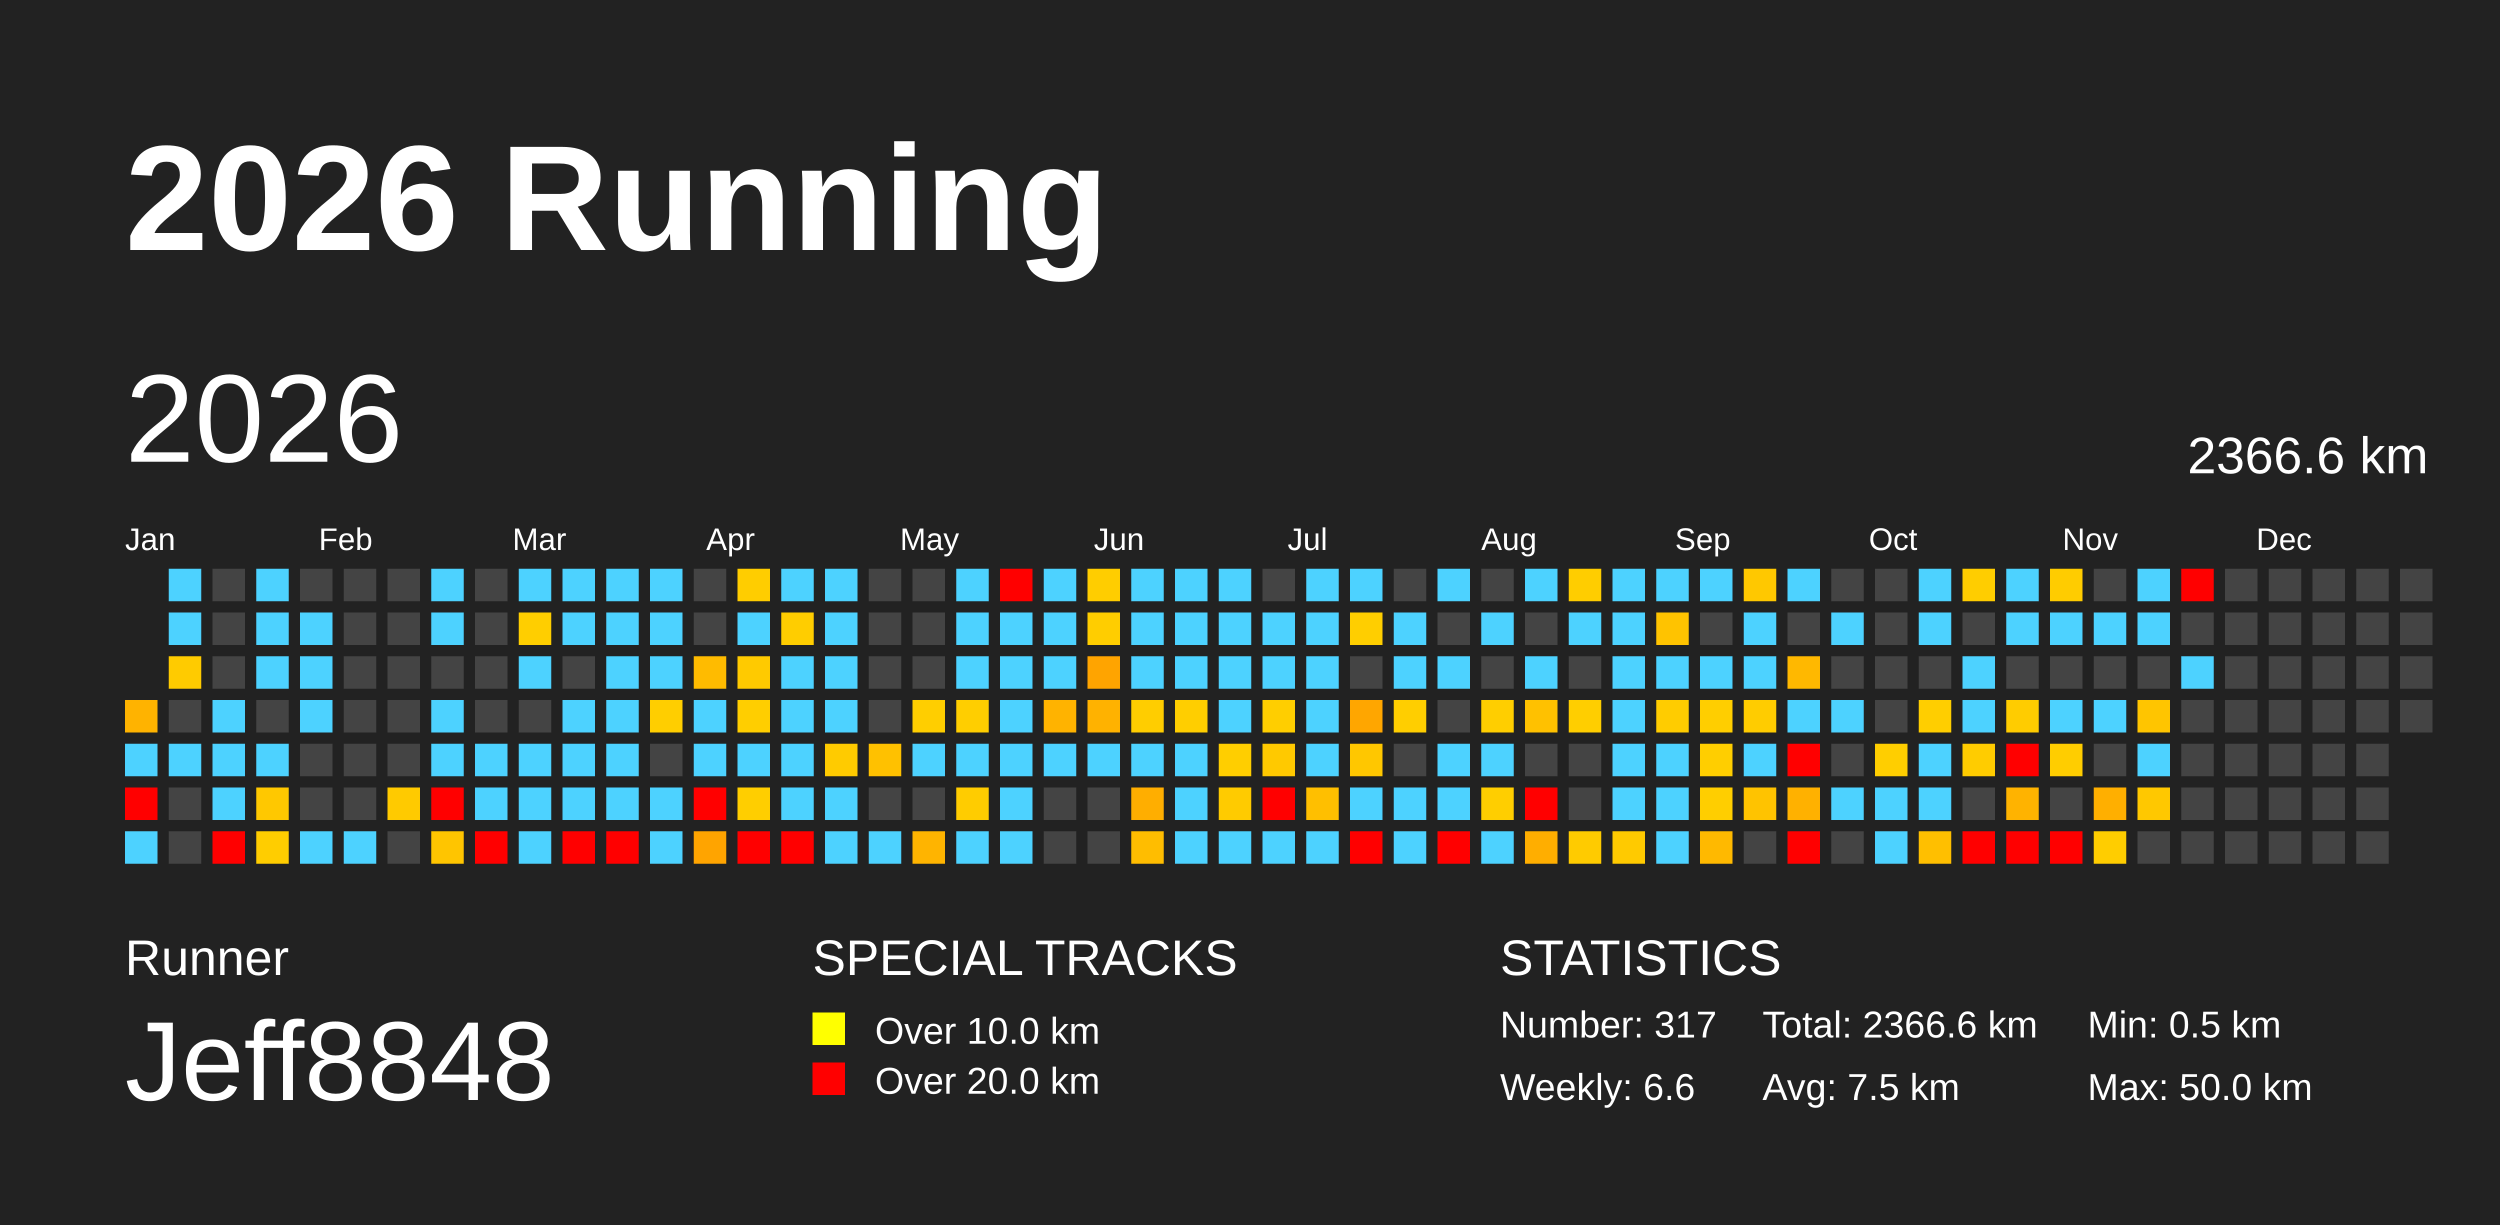
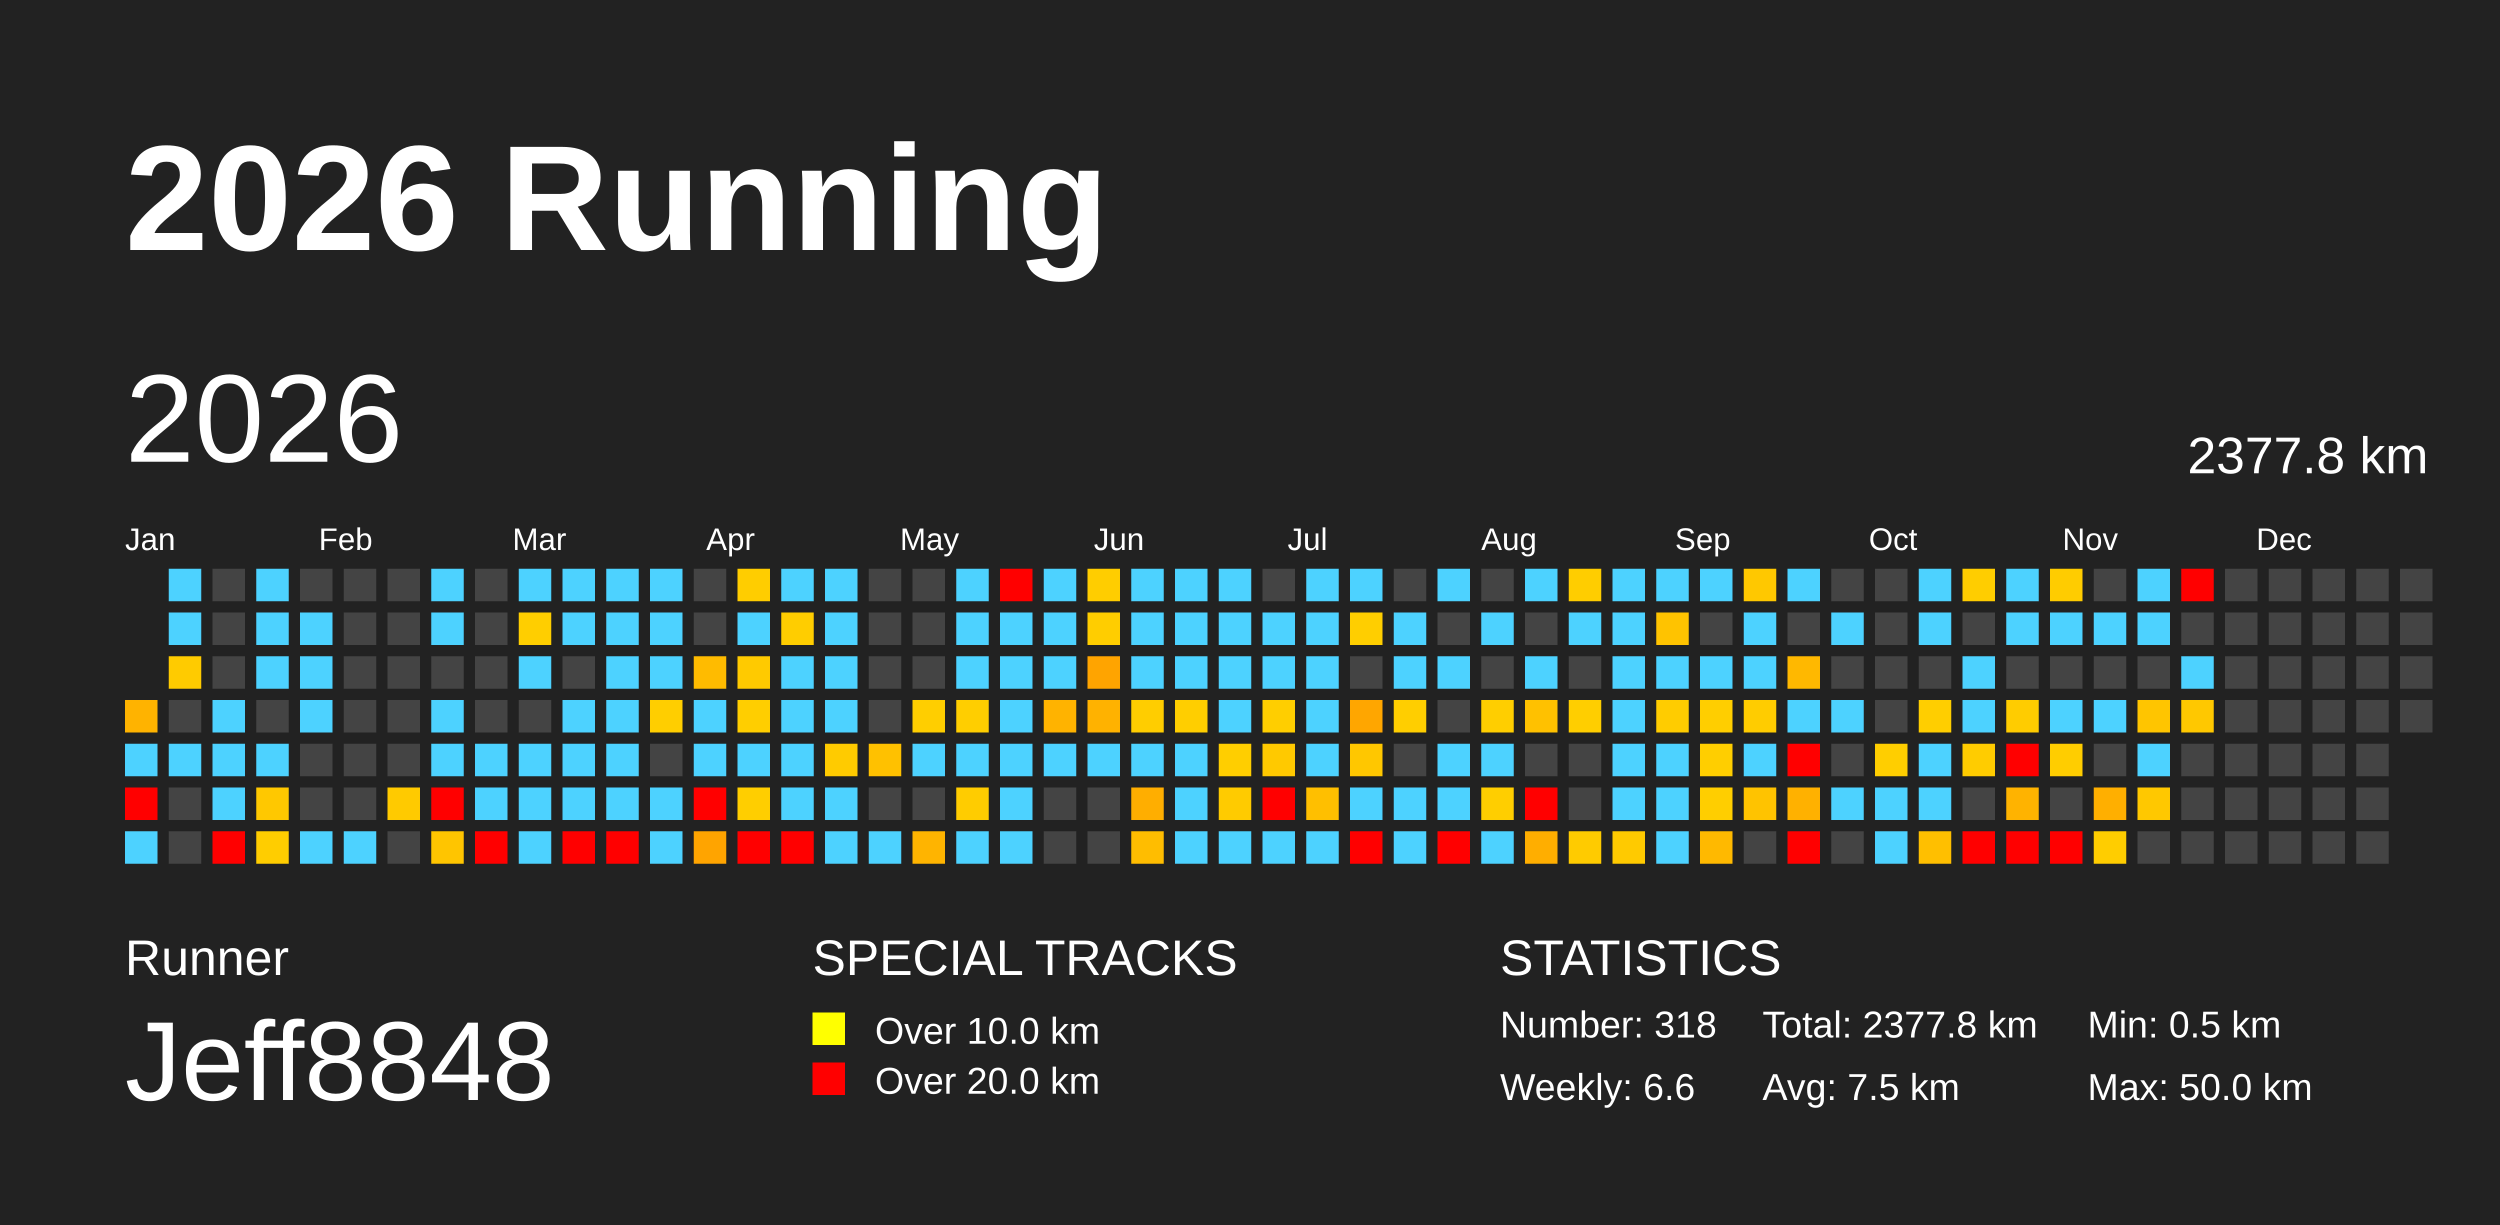
<svg xmlns="http://www.w3.org/2000/svg" baseProfile="full" height="98mm" version="1.1" viewBox="0,0,200,98" width="200mm">
  <defs />
  <rect fill="#222222" height="98" width="200" x="0" y="0" />
  <text fill="#FFFFFF" style="font-size:12px; font-family:Arial; font-weight:bold;" x="10" y="20">2026 Running</text>
  <text fill="#FFFFFF" style="font-size:4px; font-family:Arial" x="10" y="78">Runner</text>
  <text fill="#FFFFFF" style="font-size:9px; font-family:Arial" x="10" y="88">Jeff8848</text>
  <text fill="#FFFFFF" style="font-size:4px; font-family:Arial" x="65" y="78">SPECIAL TRACKS</text>
  <rect fill="yellow" height="2.6" width="2.6" x="65" y="81" />
  <text fill="#FFFFFF" style="font-size:3px; font-family:Arial" x="70" y="83.5">Over 10.0 km</text>
  <rect fill="red" height="2.6" width="2.6" x="65" y="85" />
  <text fill="#FFFFFF" style="font-size:3px; font-family:Arial" x="70" y="87.5">Over 20.0 km</text>
  <text fill="#FFFFFF" style="font-size:4px; font-family:Arial" x="120" y="78">STATISTICS</text>
-   <text fill="#FFFFFF" style="font-size:3px; font-family:Arial" x="120" y="83">Number: 317</text>
+   <text fill="#FFFFFF" style="font-size:3px; font-family:Arial" x="120" y="83">Number: 318</text>
  <text fill="#FFFFFF" style="font-size:3px; font-family:Arial" x="120" y="88">Weekly: 6.6</text>
-   <text fill="#FFFFFF" style="font-size:3px; font-family:Arial" x="141" y="83">Total: 2366.6 km</text>
+   <text fill="#FFFFFF" style="font-size:3px; font-family:Arial" x="141" y="83">Total: 2377.8 km</text>
  <text fill="#FFFFFF" style="font-size:3px; font-family:Arial" x="141" y="88">Avg: 7.5 km</text>
  <text fill="#FFFFFF" style="font-size:3px; font-family:Arial" x="167" y="83">Min: 0.5 km</text>
  <text fill="#FFFFFF" style="font-size:3px; font-family:Arial" x="167" y="88">Max: 50.0 km</text>
  <text dominant-baseline="hanging" fill="#FFFFFF" style="font-size:10.0px; font-family:Arial;" x="10" y="30">2026</text>
-   <text dominant-baseline="hanging" fill="#FFFFFF" style="font-size:4.125px; font-family:Arial;" x="175" y="35">2366.6 km</text>
+   <text dominant-baseline="hanging" fill="#FFFFFF" style="font-size:4.125px; font-family:Arial;" x="175" y="35">2377.8 km</text>
  <text fill="#FFFFFF" style="font-size:2.5px; font-family:Arial" x="10.0" y="44">Jan</text>
  <text fill="#FFFFFF" style="font-size:2.5px; font-family:Arial" x="25.5" y="44">Feb</text>
  <text fill="#FFFFFF" style="font-size:2.5px; font-family:Arial" x="41.0" y="44">Mar</text>
  <text fill="#FFFFFF" style="font-size:2.5px; font-family:Arial" x="56.5" y="44">Apr</text>
  <text fill="#FFFFFF" style="font-size:2.5px; font-family:Arial" x="72.0" y="44">May</text>
  <text fill="#FFFFFF" style="font-size:2.5px; font-family:Arial" x="87.5" y="44">Jun</text>
  <text fill="#FFFFFF" style="font-size:2.5px; font-family:Arial" x="103.0" y="44">Jul</text>
  <text fill="#FFFFFF" style="font-size:2.5px; font-family:Arial" x="118.5" y="44">Aug</text>
  <text fill="#FFFFFF" style="font-size:2.5px; font-family:Arial" x="134.0" y="44">Sep</text>
  <text fill="#FFFFFF" style="font-size:2.5px; font-family:Arial" x="149.5" y="44">Oct</text>
  <text fill="#FFFFFF" style="font-size:2.5px; font-family:Arial" x="165.0" y="44">Nov</text>
  <text fill="#FFFFFF" style="font-size:2.5px; font-family:Arial" x="180.5" y="44">Dec</text>
  <rect fill="#ffb300" height="2.6" width="2.6" x="10.0" y="56.0" />
  <rect fill="#4dd2ff" height="2.6" width="2.6" x="10.0" y="59.5" />
  <rect fill="red" height="2.6" width="2.6" x="10.0" y="63.0" />
  <rect fill="#4dd2ff" height="2.6" width="2.6" x="10.0" y="66.5" />
  <rect fill="#4dd2ff" height="2.6" width="2.6" x="13.5" y="45.5" />
  <rect fill="#4dd2ff" height="2.6" width="2.6" x="13.5" y="49.0" />
  <rect fill="#ffcb00" height="2.6" width="2.6" x="13.5" y="52.5" />
  <rect fill="#444444" height="2.6" width="2.6" x="13.5" y="56.0" />
  <rect fill="#4dd2ff" height="2.6" width="2.6" x="13.5" y="59.5" />
  <rect fill="#444444" height="2.6" width="2.6" x="13.5" y="63.0" />
  <rect fill="#444444" height="2.6" width="2.6" x="13.5" y="66.5" />
  <rect fill="#444444" height="2.6" width="2.6" x="17.0" y="45.5" />
  <rect fill="#444444" height="2.6" width="2.6" x="17.0" y="49.0" />
  <rect fill="#444444" height="2.6" width="2.6" x="17.0" y="52.5" />
  <rect fill="#4dd2ff" height="2.6" width="2.6" x="17.0" y="56.0" />
  <rect fill="#4dd2ff" height="2.6" width="2.6" x="17.0" y="59.5" />
  <rect fill="#4dd2ff" height="2.6" width="2.6" x="17.0" y="63.0" />
  <rect fill="red" height="2.6" width="2.6" x="17.0" y="66.5" />
  <rect fill="#4dd2ff" height="2.6" width="2.6" x="20.5" y="45.5" />
  <rect fill="#4dd2ff" height="2.6" width="2.6" x="20.5" y="49.0" />
  <rect fill="#4dd2ff" height="2.6" width="2.6" x="20.5" y="52.5" />
  <rect fill="#444444" height="2.6" width="2.6" x="20.5" y="56.0" />
  <rect fill="#4dd2ff" height="2.6" width="2.6" x="20.5" y="59.5" />
  <rect fill="#ffc800" height="2.6" width="2.6" x="20.5" y="63.0" />
  <rect fill="#ffcd00" height="2.6" width="2.6" x="20.5" y="66.5" />
  <rect fill="#444444" height="2.6" width="2.6" x="24.0" y="45.5" />
  <rect fill="#4dd2ff" height="2.6" width="2.6" x="24.0" y="49.0" />
  <rect fill="#4dd2ff" height="2.6" width="2.6" x="24.0" y="52.5" />
  <rect fill="#4dd2ff" height="2.6" width="2.6" x="24.0" y="56.0" />
  <rect fill="#444444" height="2.6" width="2.6" x="24.0" y="59.5" />
  <rect fill="#444444" height="2.6" width="2.6" x="24.0" y="63.0" />
  <rect fill="#4dd2ff" height="2.6" width="2.6" x="24.0" y="66.5" />
  <rect fill="#444444" height="2.6" width="2.6" x="27.5" y="45.5" />
  <rect fill="#444444" height="2.6" width="2.6" x="27.5" y="49.0" />
  <rect fill="#444444" height="2.6" width="2.6" x="27.5" y="52.5" />
  <rect fill="#444444" height="2.6" width="2.6" x="27.5" y="56.0" />
  <rect fill="#444444" height="2.6" width="2.6" x="27.5" y="59.5" />
  <rect fill="#444444" height="2.6" width="2.6" x="27.5" y="63.0" />
  <rect fill="#4dd2ff" height="2.6" width="2.6" x="27.5" y="66.5" />
  <rect fill="#444444" height="2.6" width="2.6" x="31.0" y="45.5" />
  <rect fill="#444444" height="2.6" width="2.6" x="31.0" y="49.0" />
  <rect fill="#444444" height="2.6" width="2.6" x="31.0" y="52.5" />
  <rect fill="#444444" height="2.6" width="2.6" x="31.0" y="56.0" />
  <rect fill="#444444" height="2.6" width="2.6" x="31.0" y="59.5" />
  <rect fill="#ffca00" height="2.6" width="2.6" x="31.0" y="63.0" />
  <rect fill="#444444" height="2.6" width="2.6" x="31.0" y="66.5" />
  <rect fill="#4dd2ff" height="2.6" width="2.6" x="34.5" y="45.5" />
  <rect fill="#4dd2ff" height="2.6" width="2.6" x="34.5" y="49.0" />
  <rect fill="#444444" height="2.6" width="2.6" x="34.5" y="52.5" />
  <rect fill="#4dd2ff" height="2.6" width="2.6" x="34.5" y="56.0" />
  <rect fill="#4dd2ff" height="2.6" width="2.6" x="34.5" y="59.5" />
  <rect fill="red" height="2.6" width="2.6" x="34.5" y="63.0" />
  <rect fill="#ffc500" height="2.6" width="2.6" x="34.5" y="66.5" />
  <rect fill="#444444" height="2.6" width="2.6" x="38.0" y="45.5" />
  <rect fill="#444444" height="2.6" width="2.6" x="38.0" y="49.0" />
  <rect fill="#444444" height="2.6" width="2.6" x="38.0" y="52.5" />
  <rect fill="#444444" height="2.6" width="2.6" x="38.0" y="56.0" />
  <rect fill="#4dd2ff" height="2.6" width="2.6" x="38.0" y="59.5" />
  <rect fill="#4dd2ff" height="2.6" width="2.6" x="38.0" y="63.0" />
  <rect fill="red" height="2.6" width="2.6" x="38.0" y="66.5" />
  <rect fill="#4dd2ff" height="2.6" width="2.6" x="41.5" y="45.5" />
  <rect fill="#ffce00" height="2.6" width="2.6" x="41.5" y="49.0" />
  <rect fill="#4dd2ff" height="2.6" width="2.6" x="41.5" y="52.5" />
  <rect fill="#444444" height="2.6" width="2.6" x="41.5" y="56.0" />
  <rect fill="#4dd2ff" height="2.6" width="2.6" x="41.5" y="59.5" />
  <rect fill="#4dd2ff" height="2.6" width="2.6" x="41.5" y="63.0" />
  <rect fill="#4dd2ff" height="2.6" width="2.6" x="41.5" y="66.5" />
  <rect fill="#4dd2ff" height="2.6" width="2.6" x="45.0" y="45.5" />
  <rect fill="#4dd2ff" height="2.6" width="2.6" x="45.0" y="49.0" />
  <rect fill="#444444" height="2.6" width="2.6" x="45.0" y="52.5" />
  <rect fill="#4dd2ff" height="2.6" width="2.6" x="45.0" y="56.0" />
  <rect fill="#4dd2ff" height="2.6" width="2.6" x="45.0" y="59.5" />
  <rect fill="#4dd2ff" height="2.6" width="2.6" x="45.0" y="63.0" />
  <rect fill="red" height="2.6" width="2.6" x="45.0" y="66.5" />
  <rect fill="#4dd2ff" height="2.6" width="2.6" x="48.5" y="45.5" />
  <rect fill="#4dd2ff" height="2.6" width="2.6" x="48.5" y="49.0" />
  <rect fill="#4dd2ff" height="2.6" width="2.6" x="48.5" y="52.5" />
  <rect fill="#4dd2ff" height="2.6" width="2.6" x="48.5" y="56.0" />
  <rect fill="#4dd2ff" height="2.6" width="2.6" x="48.5" y="59.5" />
  <rect fill="#4dd2ff" height="2.6" width="2.6" x="48.5" y="63.0" />
  <rect fill="red" height="2.6" width="2.6" x="48.5" y="66.5" />
  <rect fill="#4dd2ff" height="2.6" width="2.6" x="52.0" y="45.5" />
  <rect fill="#4dd2ff" height="2.6" width="2.6" x="52.0" y="49.0" />
  <rect fill="#4dd2ff" height="2.6" width="2.6" x="52.0" y="52.5" />
  <rect fill="#ffce00" height="2.6" width="2.6" x="52.0" y="56.0" />
  <rect fill="#444444" height="2.6" width="2.6" x="52.0" y="59.5" />
  <rect fill="#4dd2ff" height="2.6" width="2.6" x="52.0" y="63.0" />
  <rect fill="#4dd2ff" height="2.6" width="2.6" x="52.0" y="66.5" />
  <rect fill="#444444" height="2.6" width="2.6" x="55.5" y="45.5" />
  <rect fill="#444444" height="2.6" width="2.6" x="55.5" y="49.0" />
  <rect fill="#ffbb00" height="2.6" width="2.6" x="55.5" y="52.5" />
  <rect fill="#4dd2ff" height="2.6" width="2.6" x="55.5" y="56.0" />
  <rect fill="#4dd2ff" height="2.6" width="2.6" x="55.5" y="59.5" />
  <rect fill="red" height="2.6" width="2.6" x="55.5" y="63.0" />
  <rect fill="#ffa400" height="2.6" width="2.6" x="55.5" y="66.5" />
  <rect fill="#ffcd00" height="2.6" width="2.6" x="59.0" y="45.5" />
  <rect fill="#4dd2ff" height="2.6" width="2.6" x="59.0" y="49.0" />
  <rect fill="#ffca00" height="2.6" width="2.6" x="59.0" y="52.5" />
  <rect fill="#ffce00" height="2.6" width="2.6" x="59.0" y="56.0" />
  <rect fill="#4dd2ff" height="2.6" width="2.6" x="59.0" y="59.5" />
  <rect fill="#ffce00" height="2.6" width="2.6" x="59.0" y="63.0" />
  <rect fill="red" height="2.6" width="2.6" x="59.0" y="66.5" />
  <rect fill="#4dd2ff" height="2.6" width="2.6" x="62.5" y="45.5" />
  <rect fill="#ffcd00" height="2.6" width="2.6" x="62.5" y="49.0" />
  <rect fill="#4dd2ff" height="2.6" width="2.6" x="62.5" y="52.5" />
  <rect fill="#4dd2ff" height="2.6" width="2.6" x="62.5" y="56.0" />
  <rect fill="#4dd2ff" height="2.6" width="2.6" x="62.5" y="59.5" />
  <rect fill="#4dd2ff" height="2.6" width="2.6" x="62.5" y="63.0" />
  <rect fill="red" height="2.6" width="2.6" x="62.5" y="66.5" />
  <rect fill="#4dd2ff" height="2.6" width="2.6" x="66.0" y="45.5" />
  <rect fill="#4dd2ff" height="2.6" width="2.6" x="66.0" y="49.0" />
  <rect fill="#4dd2ff" height="2.6" width="2.6" x="66.0" y="52.5" />
  <rect fill="#4dd2ff" height="2.6" width="2.6" x="66.0" y="56.0" />
  <rect fill="#ffcb00" height="2.6" width="2.6" x="66.0" y="59.5" />
  <rect fill="#4dd2ff" height="2.6" width="2.6" x="66.0" y="63.0" />
  <rect fill="#4dd2ff" height="2.6" width="2.6" x="66.0" y="66.5" />
  <rect fill="#444444" height="2.6" width="2.6" x="69.5" y="45.5" />
  <rect fill="#444444" height="2.6" width="2.6" x="69.5" y="49.0" />
  <rect fill="#444444" height="2.6" width="2.6" x="69.5" y="52.5" />
  <rect fill="#444444" height="2.6" width="2.6" x="69.5" y="56.0" />
  <rect fill="#ffc100" height="2.6" width="2.6" x="69.5" y="59.5" />
  <rect fill="#444444" height="2.6" width="2.6" x="69.5" y="63.0" />
  <rect fill="#4dd2ff" height="2.6" width="2.6" x="69.5" y="66.5" />
  <rect fill="#444444" height="2.6" width="2.6" x="73.0" y="45.5" />
  <rect fill="#444444" height="2.6" width="2.6" x="73.0" y="49.0" />
  <rect fill="#444444" height="2.6" width="2.6" x="73.0" y="52.5" />
  <rect fill="#ffce00" height="2.6" width="2.6" x="73.0" y="56.0" />
  <rect fill="#4dd2ff" height="2.6" width="2.6" x="73.0" y="59.5" />
  <rect fill="#444444" height="2.6" width="2.6" x="73.0" y="63.0" />
  <rect fill="#ffb400" height="2.6" width="2.6" x="73.0" y="66.5" />
  <rect fill="#4dd2ff" height="2.6" width="2.6" x="76.5" y="45.5" />
  <rect fill="#4dd2ff" height="2.6" width="2.6" x="76.5" y="49.0" />
  <rect fill="#4dd2ff" height="2.6" width="2.6" x="76.5" y="52.5" />
  <rect fill="#ffce00" height="2.6" width="2.6" x="76.5" y="56.0" />
  <rect fill="#4dd2ff" height="2.6" width="2.6" x="76.5" y="59.5" />
  <rect fill="#ffcc00" height="2.6" width="2.6" x="76.5" y="63.0" />
  <rect fill="#4dd2ff" height="2.6" width="2.6" x="76.5" y="66.5" />
  <rect fill="red" height="2.6" width="2.6" x="80.0" y="45.5" />
  <rect fill="#4dd2ff" height="2.6" width="2.6" x="80.0" y="49.0" />
  <rect fill="#4dd2ff" height="2.6" width="2.6" x="80.0" y="52.5" />
  <rect fill="#4dd2ff" height="2.6" width="2.6" x="80.0" y="56.0" />
  <rect fill="#4dd2ff" height="2.6" width="2.6" x="80.0" y="59.5" />
  <rect fill="#4dd2ff" height="2.6" width="2.6" x="80.0" y="63.0" />
  <rect fill="#4dd2ff" height="2.6" width="2.6" x="80.0" y="66.5" />
  <rect fill="#4dd2ff" height="2.6" width="2.6" x="83.5" y="45.5" />
  <rect fill="#4dd2ff" height="2.6" width="2.6" x="83.5" y="49.0" />
  <rect fill="#4dd2ff" height="2.6" width="2.6" x="83.5" y="52.5" />
  <rect fill="#ffb300" height="2.6" width="2.6" x="83.5" y="56.0" />
  <rect fill="#4dd2ff" height="2.6" width="2.6" x="83.5" y="59.5" />
  <rect fill="#444444" height="2.6" width="2.6" x="83.5" y="63.0" />
  <rect fill="#444444" height="2.6" width="2.6" x="83.5" y="66.5" />
  <rect fill="#ffcd00" height="2.6" width="2.6" x="87.0" y="45.5" />
  <rect fill="#ffcd00" height="2.6" width="2.6" x="87.0" y="49.0" />
  <rect fill="#ffa400" height="2.6" width="2.6" x="87.0" y="52.5" />
  <rect fill="#ffb200" height="2.6" width="2.6" x="87.0" y="56.0" />
  <rect fill="#4dd2ff" height="2.6" width="2.6" x="87.0" y="59.5" />
  <rect fill="#444444" height="2.6" width="2.6" x="87.0" y="63.0" />
  <rect fill="#444444" height="2.6" width="2.6" x="87.0" y="66.5" />
  <rect fill="#4dd2ff" height="2.6" width="2.6" x="90.5" y="45.5" />
  <rect fill="#4dd2ff" height="2.6" width="2.6" x="90.5" y="49.0" />
  <rect fill="#4dd2ff" height="2.6" width="2.6" x="90.5" y="52.5" />
  <rect fill="#ffcd00" height="2.6" width="2.6" x="90.5" y="56.0" />
  <rect fill="#4dd2ff" height="2.6" width="2.6" x="90.5" y="59.5" />
  <rect fill="#ffae00" height="2.6" width="2.6" x="90.5" y="63.0" />
  <rect fill="#ffbd00" height="2.6" width="2.6" x="90.5" y="66.5" />
  <rect fill="#4dd2ff" height="2.6" width="2.6" x="94.0" y="45.5" />
  <rect fill="#4dd2ff" height="2.6" width="2.6" x="94.0" y="49.0" />
  <rect fill="#4dd2ff" height="2.6" width="2.6" x="94.0" y="52.5" />
  <rect fill="#ffce00" height="2.6" width="2.6" x="94.0" y="56.0" />
  <rect fill="#4dd2ff" height="2.6" width="2.6" x="94.0" y="59.5" />
  <rect fill="#4dd2ff" height="2.6" width="2.6" x="94.0" y="63.0" />
  <rect fill="#4dd2ff" height="2.6" width="2.6" x="94.0" y="66.5" />
  <rect fill="#4dd2ff" height="2.6" width="2.6" x="97.5" y="45.5" />
  <rect fill="#4dd2ff" height="2.6" width="2.6" x="97.5" y="49.0" />
  <rect fill="#4dd2ff" height="2.6" width="2.6" x="97.5" y="52.5" />
  <rect fill="#4dd2ff" height="2.6" width="2.6" x="97.5" y="56.0" />
  <rect fill="#ffce00" height="2.6" width="2.6" x="97.5" y="59.5" />
  <rect fill="#ffcb00" height="2.6" width="2.6" x="97.5" y="63.0" />
  <rect fill="#4dd2ff" height="2.6" width="2.6" x="97.5" y="66.5" />
  <rect fill="#444444" height="2.6" width="2.6" x="101.0" y="45.5" />
  <rect fill="#4dd2ff" height="2.6" width="2.6" x="101.0" y="49.0" />
  <rect fill="#4dd2ff" height="2.6" width="2.6" x="101.0" y="52.5" />
  <rect fill="#ffce00" height="2.6" width="2.6" x="101.0" y="56.0" />
  <rect fill="#ffc900" height="2.6" width="2.6" x="101.0" y="59.5" />
  <rect fill="red" height="2.6" width="2.6" x="101.0" y="63.0" />
  <rect fill="#4dd2ff" height="2.6" width="2.6" x="101.0" y="66.5" />
  <rect fill="#4dd2ff" height="2.6" width="2.6" x="104.5" y="45.5" />
  <rect fill="#4dd2ff" height="2.6" width="2.6" x="104.5" y="49.0" />
  <rect fill="#4dd2ff" height="2.6" width="2.6" x="104.5" y="52.5" />
  <rect fill="#4dd2ff" height="2.6" width="2.6" x="104.5" y="56.0" />
  <rect fill="#4dd2ff" height="2.6" width="2.6" x="104.5" y="59.5" />
  <rect fill="#ffbf00" height="2.6" width="2.6" x="104.5" y="63.0" />
  <rect fill="#4dd2ff" height="2.6" width="2.6" x="104.5" y="66.5" />
  <rect fill="#4dd2ff" height="2.6" width="2.6" x="108.0" y="45.5" />
  <rect fill="#ffce00" height="2.6" width="2.6" x="108.0" y="49.0" />
  <rect fill="#444444" height="2.6" width="2.6" x="108.0" y="52.5" />
  <rect fill="#ffa600" height="2.6" width="2.6" x="108.0" y="56.0" />
  <rect fill="#ffc700" height="2.6" width="2.6" x="108.0" y="59.5" />
  <rect fill="#4dd2ff" height="2.6" width="2.6" x="108.0" y="63.0" />
  <rect fill="red" height="2.6" width="2.6" x="108.0" y="66.5" />
  <rect fill="#444444" height="2.6" width="2.6" x="111.5" y="45.5" />
  <rect fill="#4dd2ff" height="2.6" width="2.6" x="111.5" y="49.0" />
  <rect fill="#4dd2ff" height="2.6" width="2.6" x="111.5" y="52.5" />
  <rect fill="#ffce00" height="2.6" width="2.6" x="111.5" y="56.0" />
  <rect fill="#444444" height="2.6" width="2.6" x="111.5" y="59.5" />
  <rect fill="#4dd2ff" height="2.6" width="2.6" x="111.5" y="63.0" />
  <rect fill="#4dd2ff" height="2.6" width="2.6" x="111.5" y="66.5" />
  <rect fill="#4dd2ff" height="2.6" width="2.6" x="115.0" y="45.5" />
  <rect fill="#444444" height="2.6" width="2.6" x="115.0" y="49.0" />
  <rect fill="#4dd2ff" height="2.6" width="2.6" x="115.0" y="52.5" />
  <rect fill="#444444" height="2.6" width="2.6" x="115.0" y="56.0" />
  <rect fill="#4dd2ff" height="2.6" width="2.6" x="115.0" y="59.5" />
  <rect fill="#4dd2ff" height="2.6" width="2.6" x="115.0" y="63.0" />
  <rect fill="red" height="2.6" width="2.6" x="115.0" y="66.5" />
  <rect fill="#444444" height="2.6" width="2.6" x="118.5" y="45.5" />
  <rect fill="#4dd2ff" height="2.6" width="2.6" x="118.5" y="49.0" />
  <rect fill="#444444" height="2.6" width="2.6" x="118.5" y="52.5" />
  <rect fill="#ffce00" height="2.6" width="2.6" x="118.5" y="56.0" />
  <rect fill="#4dd2ff" height="2.6" width="2.6" x="118.5" y="59.5" />
  <rect fill="#ffce00" height="2.6" width="2.6" x="118.5" y="63.0" />
  <rect fill="#4dd2ff" height="2.6" width="2.6" x="118.5" y="66.5" />
  <rect fill="#4dd2ff" height="2.6" width="2.6" x="122.0" y="45.5" />
  <rect fill="#444444" height="2.6" width="2.6" x="122.0" y="49.0" />
  <rect fill="#4dd2ff" height="2.6" width="2.6" x="122.0" y="52.5" />
  <rect fill="#ffc100" height="2.6" width="2.6" x="122.0" y="56.0" />
  <rect fill="#444444" height="2.6" width="2.6" x="122.0" y="59.5" />
  <rect fill="red" height="2.6" width="2.6" x="122.0" y="63.0" />
  <rect fill="#ffae00" height="2.6" width="2.6" x="122.0" y="66.5" />
  <rect fill="#ffcd00" height="2.6" width="2.6" x="125.5" y="45.5" />
  <rect fill="#4dd2ff" height="2.6" width="2.6" x="125.5" y="49.0" />
  <rect fill="#444444" height="2.6" width="2.6" x="125.5" y="52.5" />
  <rect fill="#ffce00" height="2.6" width="2.6" x="125.5" y="56.0" />
  <rect fill="#444444" height="2.6" width="2.6" x="125.5" y="59.5" />
  <rect fill="#444444" height="2.6" width="2.6" x="125.5" y="63.0" />
  <rect fill="#ffcb00" height="2.6" width="2.6" x="125.5" y="66.5" />
  <rect fill="#4dd2ff" height="2.6" width="2.6" x="129.0" y="45.5" />
  <rect fill="#4dd2ff" height="2.6" width="2.6" x="129.0" y="49.0" />
  <rect fill="#4dd2ff" height="2.6" width="2.6" x="129.0" y="52.5" />
  <rect fill="#4dd2ff" height="2.6" width="2.6" x="129.0" y="56.0" />
  <rect fill="#4dd2ff" height="2.6" width="2.6" x="129.0" y="59.5" />
  <rect fill="#4dd2ff" height="2.6" width="2.6" x="129.0" y="63.0" />
  <rect fill="#ffca00" height="2.6" width="2.6" x="129.0" y="66.5" />
  <rect fill="#4dd2ff" height="2.6" width="2.6" x="132.5" y="45.5" />
  <rect fill="#ffc300" height="2.6" width="2.6" x="132.5" y="49.0" />
  <rect fill="#4dd2ff" height="2.6" width="2.6" x="132.5" y="52.5" />
  <rect fill="#ffcc00" height="2.6" width="2.6" x="132.5" y="56.0" />
  <rect fill="#4dd2ff" height="2.6" width="2.6" x="132.5" y="59.5" />
  <rect fill="#4dd2ff" height="2.6" width="2.6" x="132.5" y="63.0" />
  <rect fill="#4dd2ff" height="2.6" width="2.6" x="132.5" y="66.5" />
  <rect fill="#4dd2ff" height="2.6" width="2.6" x="136.0" y="45.5" />
  <rect fill="#444444" height="2.6" width="2.6" x="136.0" y="49.0" />
  <rect fill="#4dd2ff" height="2.6" width="2.6" x="136.0" y="52.5" />
  <rect fill="#ffce00" height="2.6" width="2.6" x="136.0" y="56.0" />
  <rect fill="#ffce00" height="2.6" width="2.6" x="136.0" y="59.5" />
  <rect fill="#ffce00" height="2.6" width="2.6" x="136.0" y="63.0" />
  <rect fill="#ffb900" height="2.6" width="2.6" x="136.0" y="66.5" />
  <rect fill="#ffc800" height="2.6" width="2.6" x="139.5" y="45.5" />
  <rect fill="#4dd2ff" height="2.6" width="2.6" x="139.5" y="49.0" />
  <rect fill="#4dd2ff" height="2.6" width="2.6" x="139.5" y="52.5" />
  <rect fill="#ffcc00" height="2.6" width="2.6" x="139.5" y="56.0" />
  <rect fill="#4dd2ff" height="2.6" width="2.6" x="139.5" y="59.5" />
  <rect fill="#ffc300" height="2.6" width="2.6" x="139.5" y="63.0" />
  <rect fill="#444444" height="2.6" width="2.6" x="139.5" y="66.5" />
  <rect fill="#4dd2ff" height="2.6" width="2.6" x="143.0" y="45.5" />
  <rect fill="#444444" height="2.6" width="2.6" x="143.0" y="49.0" />
  <rect fill="#ffb800" height="2.6" width="2.6" x="143.0" y="52.5" />
  <rect fill="#4dd2ff" height="2.6" width="2.6" x="143.0" y="56.0" />
  <rect fill="red" height="2.6" width="2.6" x="143.0" y="59.5" />
  <rect fill="#ffb100" height="2.6" width="2.6" x="143.0" y="63.0" />
  <rect fill="red" height="2.6" width="2.6" x="143.0" y="66.5" />
  <rect fill="#444444" height="2.6" width="2.6" x="146.5" y="45.5" />
  <rect fill="#4dd2ff" height="2.6" width="2.6" x="146.5" y="49.0" />
  <rect fill="#444444" height="2.6" width="2.6" x="146.5" y="52.5" />
  <rect fill="#4dd2ff" height="2.6" width="2.6" x="146.5" y="56.0" />
  <rect fill="#444444" height="2.6" width="2.6" x="146.5" y="59.5" />
  <rect fill="#4dd2ff" height="2.6" width="2.6" x="146.5" y="63.0" />
  <rect fill="#444444" height="2.6" width="2.6" x="146.5" y="66.5" />
  <rect fill="#444444" height="2.6" width="2.6" x="150.0" y="45.5" />
  <rect fill="#444444" height="2.6" width="2.6" x="150.0" y="49.0" />
  <rect fill="#444444" height="2.6" width="2.6" x="150.0" y="52.5" />
  <rect fill="#444444" height="2.6" width="2.6" x="150.0" y="56.0" />
  <rect fill="#ffce00" height="2.6" width="2.6" x="150.0" y="59.5" />
  <rect fill="#4dd2ff" height="2.6" width="2.6" x="150.0" y="63.0" />
  <rect fill="#4dd2ff" height="2.6" width="2.6" x="150.0" y="66.5" />
  <rect fill="#4dd2ff" height="2.6" width="2.6" x="153.5" y="45.5" />
  <rect fill="#4dd2ff" height="2.6" width="2.6" x="153.5" y="49.0" />
  <rect fill="#444444" height="2.6" width="2.6" x="153.5" y="52.5" />
  <rect fill="#ffce00" height="2.6" width="2.6" x="153.5" y="56.0" />
  <rect fill="#4dd2ff" height="2.6" width="2.6" x="153.5" y="59.5" />
  <rect fill="#4dd2ff" height="2.6" width="2.6" x="153.5" y="63.0" />
  <rect fill="#ffbf00" height="2.6" width="2.6" x="153.5" y="66.5" />
  <rect fill="#ffcd00" height="2.6" width="2.6" x="157.0" y="45.5" />
  <rect fill="#444444" height="2.6" width="2.6" x="157.0" y="49.0" />
  <rect fill="#4dd2ff" height="2.6" width="2.6" x="157.0" y="52.5" />
  <rect fill="#4dd2ff" height="2.6" width="2.6" x="157.0" y="56.0" />
  <rect fill="#ffcc00" height="2.6" width="2.6" x="157.0" y="59.5" />
  <rect fill="#444444" height="2.6" width="2.6" x="157.0" y="63.0" />
  <rect fill="red" height="2.6" width="2.6" x="157.0" y="66.5" />
  <rect fill="#4dd2ff" height="2.6" width="2.6" x="160.5" y="45.5" />
  <rect fill="#4dd2ff" height="2.6" width="2.6" x="160.5" y="49.0" />
  <rect fill="#444444" height="2.6" width="2.6" x="160.5" y="52.5" />
  <rect fill="#ffcc00" height="2.6" width="2.6" x="160.5" y="56.0" />
  <rect fill="red" height="2.6" width="2.6" x="160.5" y="59.5" />
  <rect fill="#ffb300" height="2.6" width="2.6" x="160.5" y="63.0" />
  <rect fill="red" height="2.6" width="2.6" x="160.5" y="66.5" />
  <rect fill="#ffcc00" height="2.6" width="2.6" x="164.0" y="45.5" />
  <rect fill="#4dd2ff" height="2.6" width="2.6" x="164.0" y="49.0" />
  <rect fill="#444444" height="2.6" width="2.6" x="164.0" y="52.5" />
  <rect fill="#4dd2ff" height="2.6" width="2.6" x="164.0" y="56.0" />
  <rect fill="#ffcd00" height="2.6" width="2.6" x="164.0" y="59.5" />
  <rect fill="#444444" height="2.6" width="2.6" x="164.0" y="63.0" />
  <rect fill="red" height="2.6" width="2.6" x="164.0" y="66.5" />
  <rect fill="#444444" height="2.6" width="2.6" x="167.5" y="45.5" />
  <rect fill="#4dd2ff" height="2.6" width="2.6" x="167.5" y="49.0" />
  <rect fill="#444444" height="2.6" width="2.6" x="167.5" y="52.5" />
  <rect fill="#4dd2ff" height="2.6" width="2.6" x="167.5" y="56.0" />
  <rect fill="#444444" height="2.6" width="2.6" x="167.5" y="59.5" />
  <rect fill="#ffaf00" height="2.6" width="2.6" x="167.5" y="63.0" />
  <rect fill="#ffcd00" height="2.6" width="2.6" x="167.5" y="66.5" />
  <rect fill="#4dd2ff" height="2.6" width="2.6" x="171.0" y="45.5" />
  <rect fill="#4dd2ff" height="2.6" width="2.6" x="171.0" y="49.0" />
  <rect fill="#444444" height="2.6" width="2.6" x="171.0" y="52.5" />
  <rect fill="#ffc500" height="2.6" width="2.6" x="171.0" y="56.0" />
  <rect fill="#4dd2ff" height="2.6" width="2.6" x="171.0" y="59.5" />
  <rect fill="#ffc800" height="2.6" width="2.6" x="171.0" y="63.0" />
  <rect fill="#444444" height="2.6" width="2.6" x="171.0" y="66.5" />
  <rect fill="red" height="2.6" width="2.6" x="174.5" y="45.5" />
  <rect fill="#444444" height="2.6" width="2.6" x="174.5" y="49.0" />
  <rect fill="#4dd2ff" height="2.6" width="2.6" x="174.5" y="52.5" />
-   <rect fill="#444444" height="2.6" width="2.6" x="174.5" y="56.0" />
+   <rect fill="#ffc800" height="2.6" width="2.6" x="174.5" y="56.0" />
  <rect fill="#444444" height="2.6" width="2.6" x="174.5" y="59.5" />
  <rect fill="#444444" height="2.6" width="2.6" x="174.5" y="63.0" />
  <rect fill="#444444" height="2.6" width="2.6" x="174.5" y="66.5" />
  <rect fill="#444444" height="2.6" width="2.6" x="178.0" y="45.5" />
  <rect fill="#444444" height="2.6" width="2.6" x="178.0" y="49.0" />
  <rect fill="#444444" height="2.6" width="2.6" x="178.0" y="52.5" />
  <rect fill="#444444" height="2.6" width="2.6" x="178.0" y="56.0" />
  <rect fill="#444444" height="2.6" width="2.6" x="178.0" y="59.5" />
  <rect fill="#444444" height="2.6" width="2.6" x="178.0" y="63.0" />
  <rect fill="#444444" height="2.6" width="2.6" x="178.0" y="66.5" />
  <rect fill="#444444" height="2.6" width="2.6" x="181.5" y="45.5" />
  <rect fill="#444444" height="2.6" width="2.6" x="181.5" y="49.0" />
  <rect fill="#444444" height="2.6" width="2.6" x="181.5" y="52.5" />
  <rect fill="#444444" height="2.6" width="2.6" x="181.5" y="56.0" />
  <rect fill="#444444" height="2.6" width="2.6" x="181.5" y="59.5" />
  <rect fill="#444444" height="2.6" width="2.6" x="181.5" y="63.0" />
  <rect fill="#444444" height="2.6" width="2.6" x="181.5" y="66.5" />
  <rect fill="#444444" height="2.6" width="2.6" x="185.0" y="45.5" />
  <rect fill="#444444" height="2.6" width="2.6" x="185.0" y="49.0" />
  <rect fill="#444444" height="2.6" width="2.6" x="185.0" y="52.5" />
  <rect fill="#444444" height="2.6" width="2.6" x="185.0" y="56.0" />
  <rect fill="#444444" height="2.6" width="2.6" x="185.0" y="59.5" />
  <rect fill="#444444" height="2.6" width="2.6" x="185.0" y="63.0" />
  <rect fill="#444444" height="2.6" width="2.6" x="185.0" y="66.5" />
  <rect fill="#444444" height="2.6" width="2.6" x="188.5" y="45.5" />
  <rect fill="#444444" height="2.6" width="2.6" x="188.5" y="49.0" />
  <rect fill="#444444" height="2.6" width="2.6" x="188.5" y="52.5" />
  <rect fill="#444444" height="2.6" width="2.6" x="188.5" y="56.0" />
  <rect fill="#444444" height="2.6" width="2.6" x="188.5" y="59.5" />
  <rect fill="#444444" height="2.6" width="2.6" x="188.5" y="63.0" />
  <rect fill="#444444" height="2.6" width="2.6" x="188.5" y="66.5" />
  <rect fill="#444444" height="2.6" width="2.6" x="192.0" y="45.5" />
  <rect fill="#444444" height="2.6" width="2.6" x="192.0" y="49.0" />
  <rect fill="#444444" height="2.6" width="2.6" x="192.0" y="52.5" />
  <rect fill="#444444" height="2.6" width="2.6" x="192.0" y="56.0" />
</svg>
